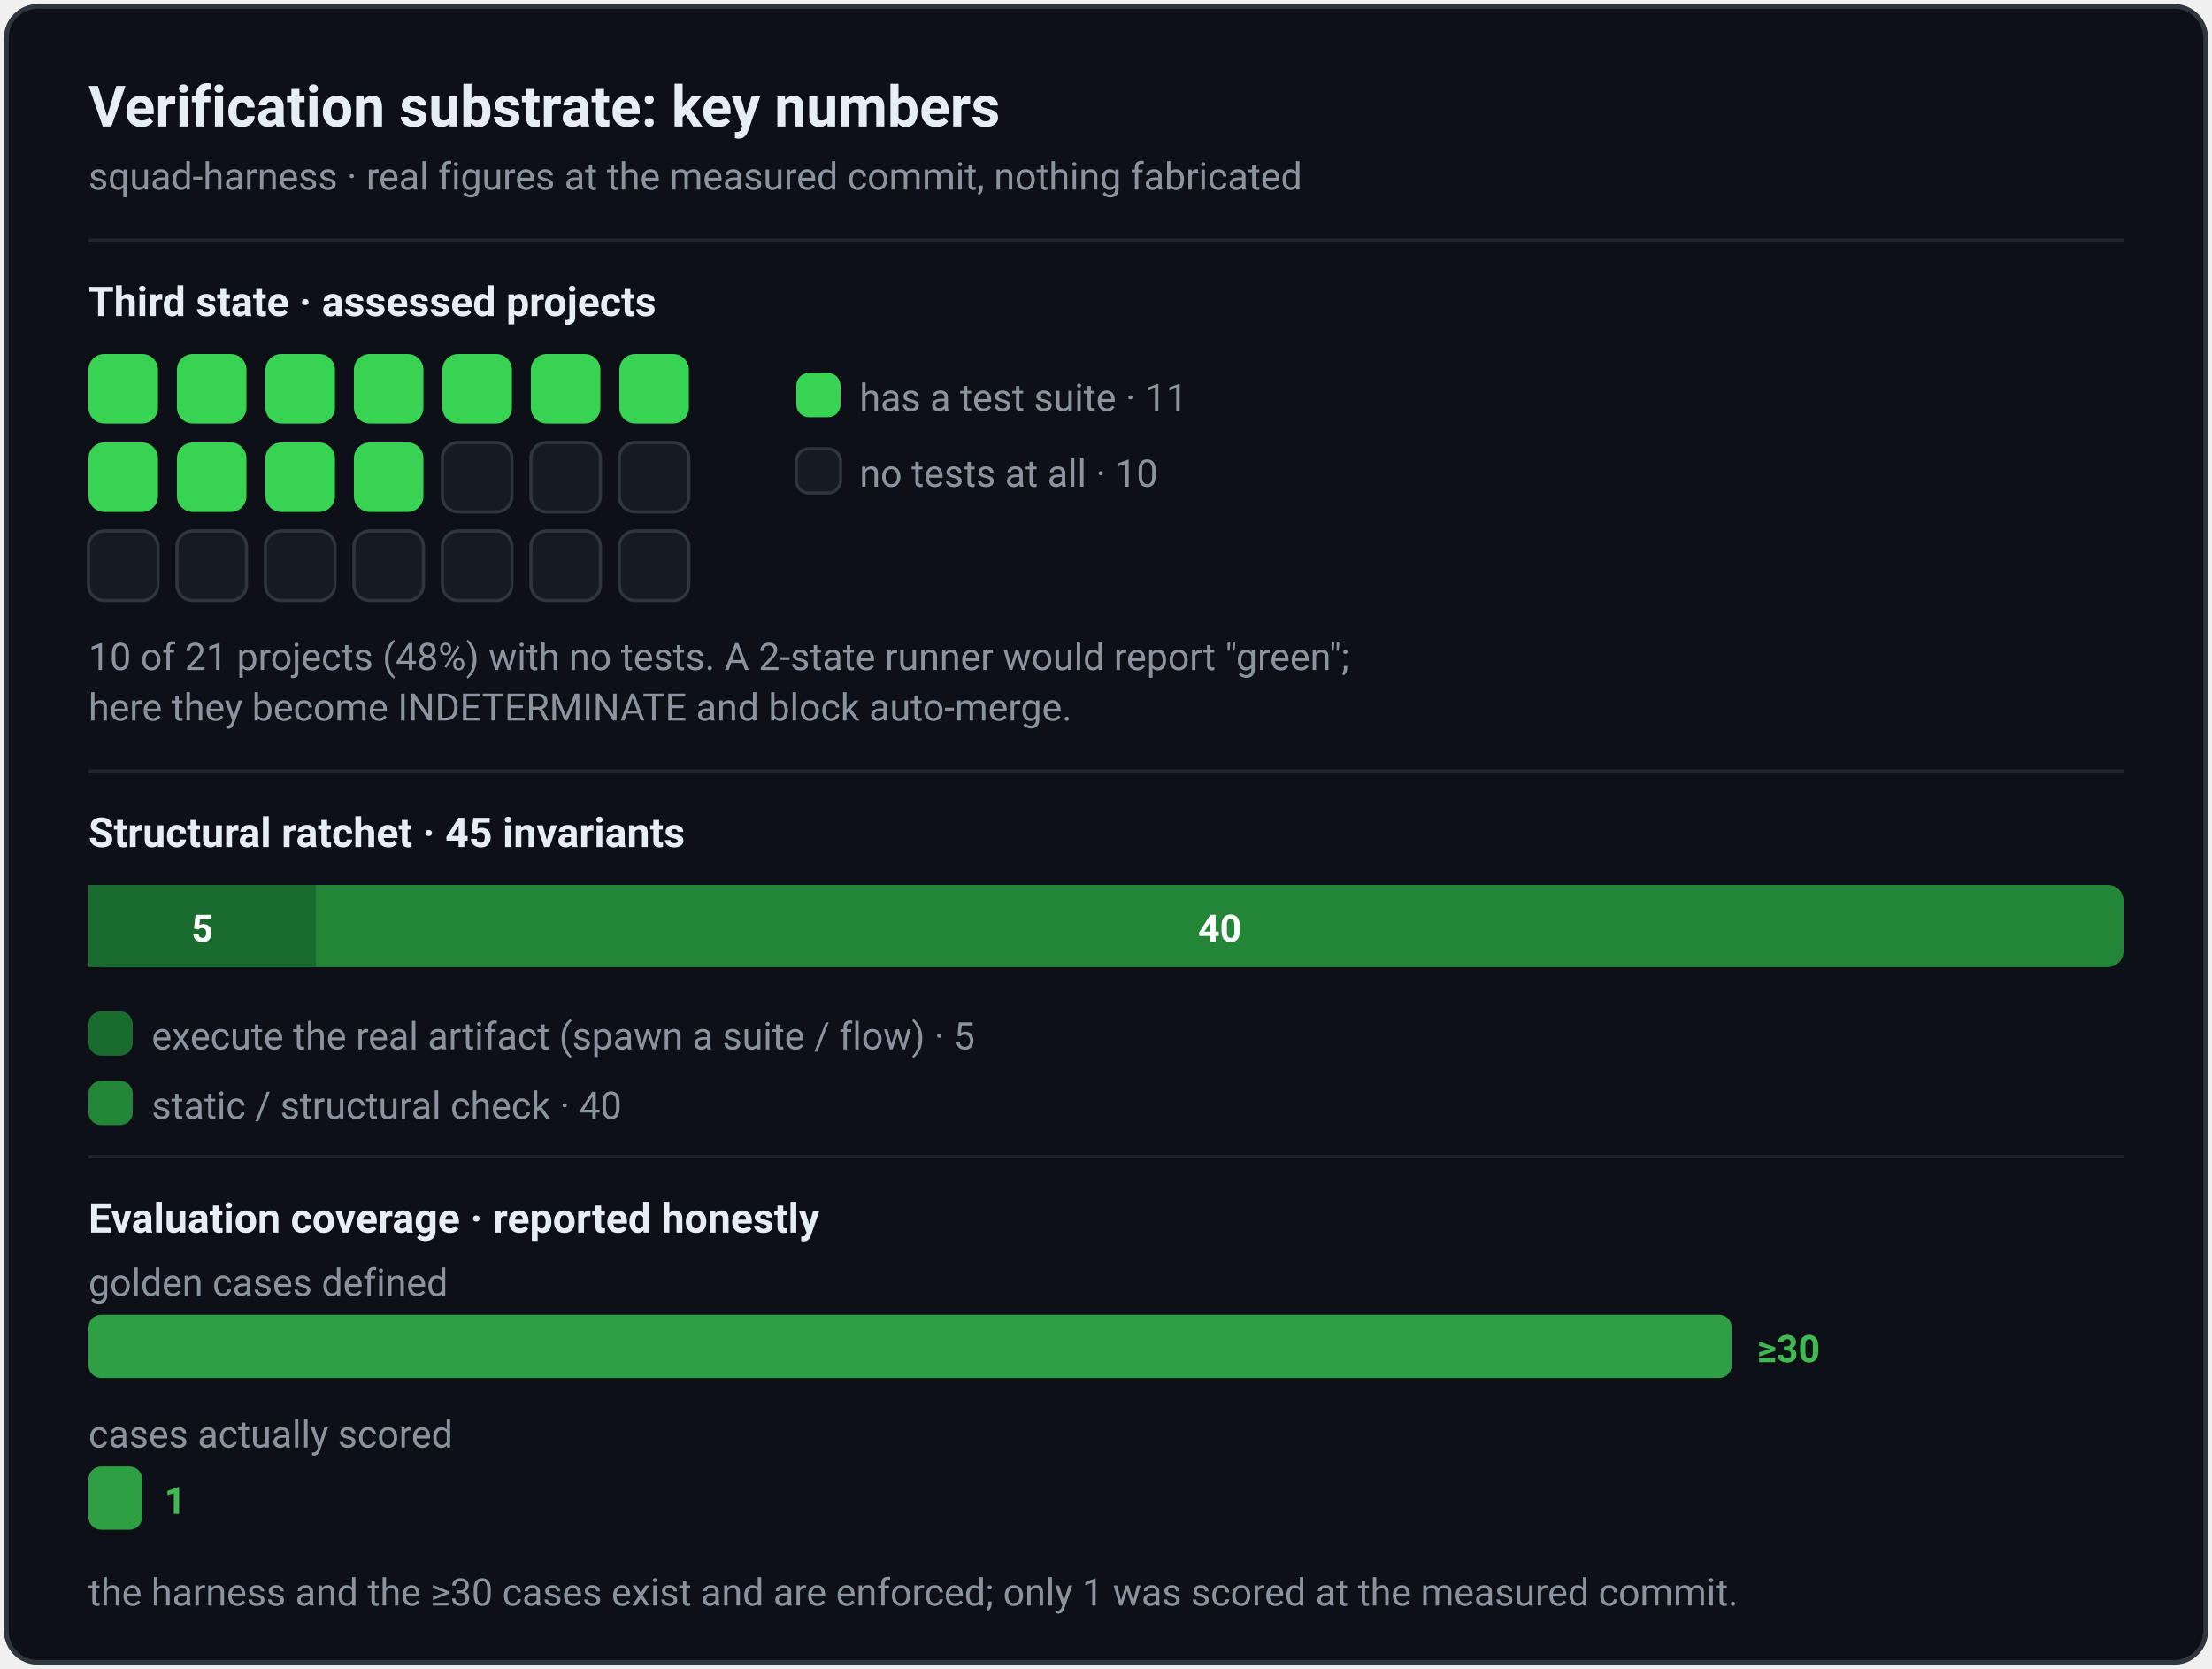
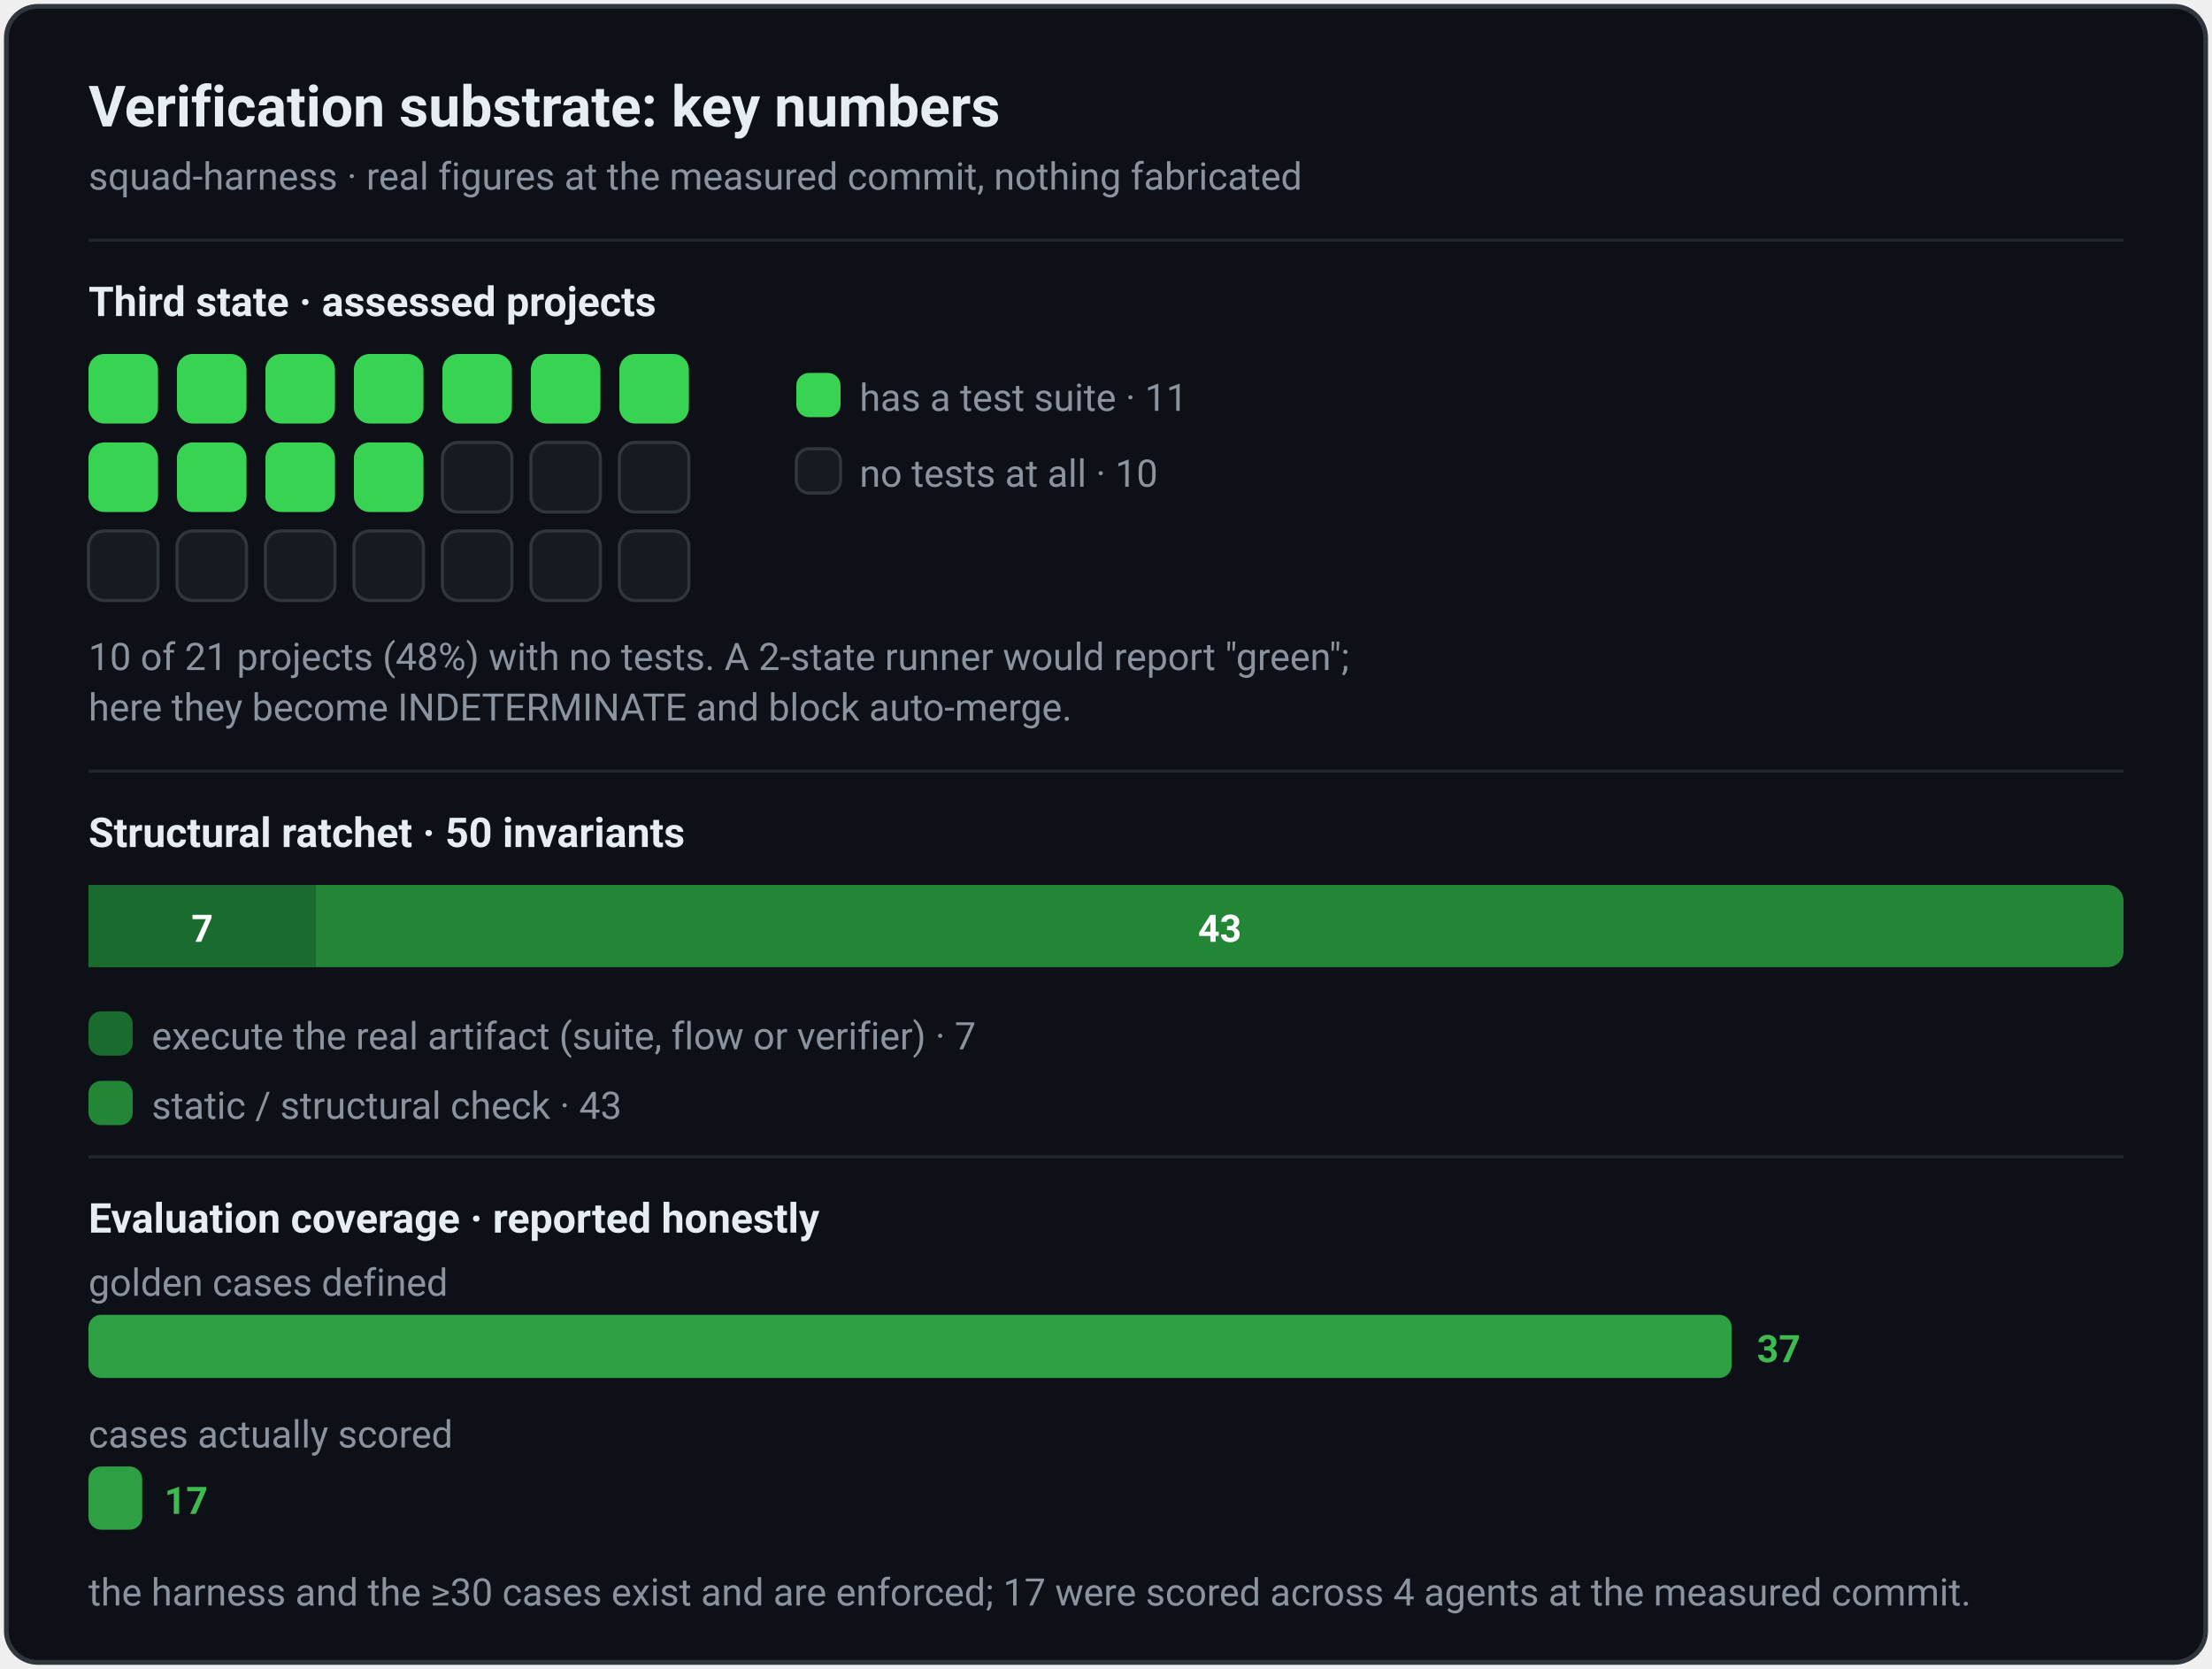
<svg xmlns="http://www.w3.org/2000/svg" viewBox="0 0 700 528" width="700" height="528" role="img" aria-label="Verification substrate key numbers for squad-harness">
  <style>
    text{font-family:-apple-system,BlinkMacSystemFont,"Segoe UI",Roboto,Helvetica,Arial,sans-serif}
    .h{font-size:18px;font-weight:700;fill:#e6edf3}
    .sub{font-size:12px;fill:#8b949e}
    .pt{font-size:13px;font-weight:600;fill:#e6edf3}
    .lg{font-size:12px;fill:#8b949e}
    .num{font-size:12px;font-weight:700;fill:#ffffff}
    .numg{font-size:12px;font-weight:700;fill:#3fb950}
  </style>
  <rect x="2" y="2" width="696" height="524" rx="10" fill="#0d1117" stroke="#30363d" stroke-width="1.5" />
  <text x="28" y="40" class="h">Verification substrate: key numbers</text>
  <text x="28" y="60" class="sub">squad-harness · real figures at the measured commit, nothing fabricated</text>
  <line x1="28" y1="76" x2="672" y2="76" stroke="#21262d" stroke-width="1" />
  <text x="28" y="100" class="pt">Third state · assessed projects</text>
  <rect x="28" y="112" width="22" height="22" rx="5" fill="#39d353" />
  <rect x="56" y="112" width="22" height="22" rx="5" fill="#39d353" />
  <rect x="84" y="112" width="22" height="22" rx="5" fill="#39d353" />
  <rect x="112" y="112" width="22" height="22" rx="5" fill="#39d353" />
  <rect x="140" y="112" width="22" height="22" rx="5" fill="#39d353" />
  <rect x="168" y="112" width="22" height="22" rx="5" fill="#39d353" />
  <rect x="196" y="112" width="22" height="22" rx="5" fill="#39d353" />
  <rect x="28" y="140" width="22" height="22" rx="5" fill="#39d353" />
  <rect x="56" y="140" width="22" height="22" rx="5" fill="#39d353" />
  <rect x="84" y="140" width="22" height="22" rx="5" fill="#39d353" />
  <rect x="112" y="140" width="22" height="22" rx="5" fill="#39d353" />
  <rect x="140" y="140" width="22" height="22" rx="5" fill="#161b22" stroke="#30363d" />
  <rect x="168" y="140" width="22" height="22" rx="5" fill="#161b22" stroke="#30363d" />
  <rect x="196" y="140" width="22" height="22" rx="5" fill="#161b22" stroke="#30363d" />
  <rect x="28" y="168" width="22" height="22" rx="5" fill="#161b22" stroke="#30363d" />
  <rect x="56" y="168" width="22" height="22" rx="5" fill="#161b22" stroke="#30363d" />
  <rect x="84" y="168" width="22" height="22" rx="5" fill="#161b22" stroke="#30363d" />
  <rect x="112" y="168" width="22" height="22" rx="5" fill="#161b22" stroke="#30363d" />
  <rect x="140" y="168" width="22" height="22" rx="5" fill="#161b22" stroke="#30363d" />
  <rect x="168" y="168" width="22" height="22" rx="5" fill="#161b22" stroke="#30363d" />
  <rect x="196" y="168" width="22" height="22" rx="5" fill="#161b22" stroke="#30363d" />
  <rect x="252" y="118" width="14" height="14" rx="4" fill="#39d353" />
  <text x="272" y="130" class="lg">has a test suite · 11</text>
  <rect x="252" y="142" width="14" height="14" rx="4" fill="#161b22" stroke="#30363d" />
  <text x="272" y="154" class="lg">no tests at all · 10</text>
  <text x="28" y="212" class="lg">10 of 21 projects (48%) with no tests. A 2-state runner would report "green";</text>
  <text x="28" y="228" class="lg">here they become INDETERMINATE and block auto-merge.</text>
  <line x1="28" y1="244" x2="672" y2="244" stroke="#21262d" stroke-width="1" />
-   <text x="28" y="268" class="pt">Structural ratchet · 45 invariants</text>
+   <text x="28" y="268" class="pt">Structural ratchet · 50 invariants</text>
  <rect x="28" y="280" width="644" height="26" rx="5" fill="#238636" />
  <rect x="28" y="280" width="72" height="26" fill="#196c2e" />
-   <text x="64" y="298" class="num" text-anchor="middle">5</text>
-   <text x="386" y="298" class="num" text-anchor="middle">40</text>
+   <text x="64" y="298" class="num" text-anchor="middle">7</text>
+   <text x="386" y="298" class="num" text-anchor="middle">43</text>
  <rect x="28" y="320" width="14" height="14" rx="4" fill="#196c2e" />
-   <text x="48" y="332" class="lg">execute the real artifact (spawn a suite / flow) · 5</text>
+   <text x="48" y="332" class="lg">execute the real artifact (suite, flow or verifier) · 7</text>
  <rect x="28" y="342" width="14" height="14" rx="4" fill="#238636" />
-   <text x="48" y="354" class="lg">static / structural check · 40</text>
+   <text x="48" y="354" class="lg">static / structural check · 43</text>
  <line x1="28" y1="366" x2="672" y2="366" stroke="#21262d" stroke-width="1" />
  <text x="28" y="390" class="pt">Evaluation coverage · reported honestly</text>
  <text x="28" y="410" class="lg">golden cases defined</text>
  <rect x="28" y="416" width="520" height="20" rx="4" fill="#2ea043" />
-   <text x="556" y="431" class="numg">≥30</text>
+   <text x="556" y="431" class="numg">37</text>
  <text x="28" y="458" class="lg">cases actually scored</text>
  <rect x="28" y="464" width="17" height="20" rx="4" fill="#2ea043" />
-   <text x="52" y="479" class="numg">1</text>
-   <text x="28" y="508" class="lg">the harness and the ≥30 cases exist and are enforced; only 1 was scored at the measured commit.</text>
+   <text x="52" y="479" class="numg">17</text>
+   <text x="28" y="508" class="lg">the harness and the ≥30 cases exist and are enforced; 17 were scored across 4 agents at the measured commit.</text>
</svg>
